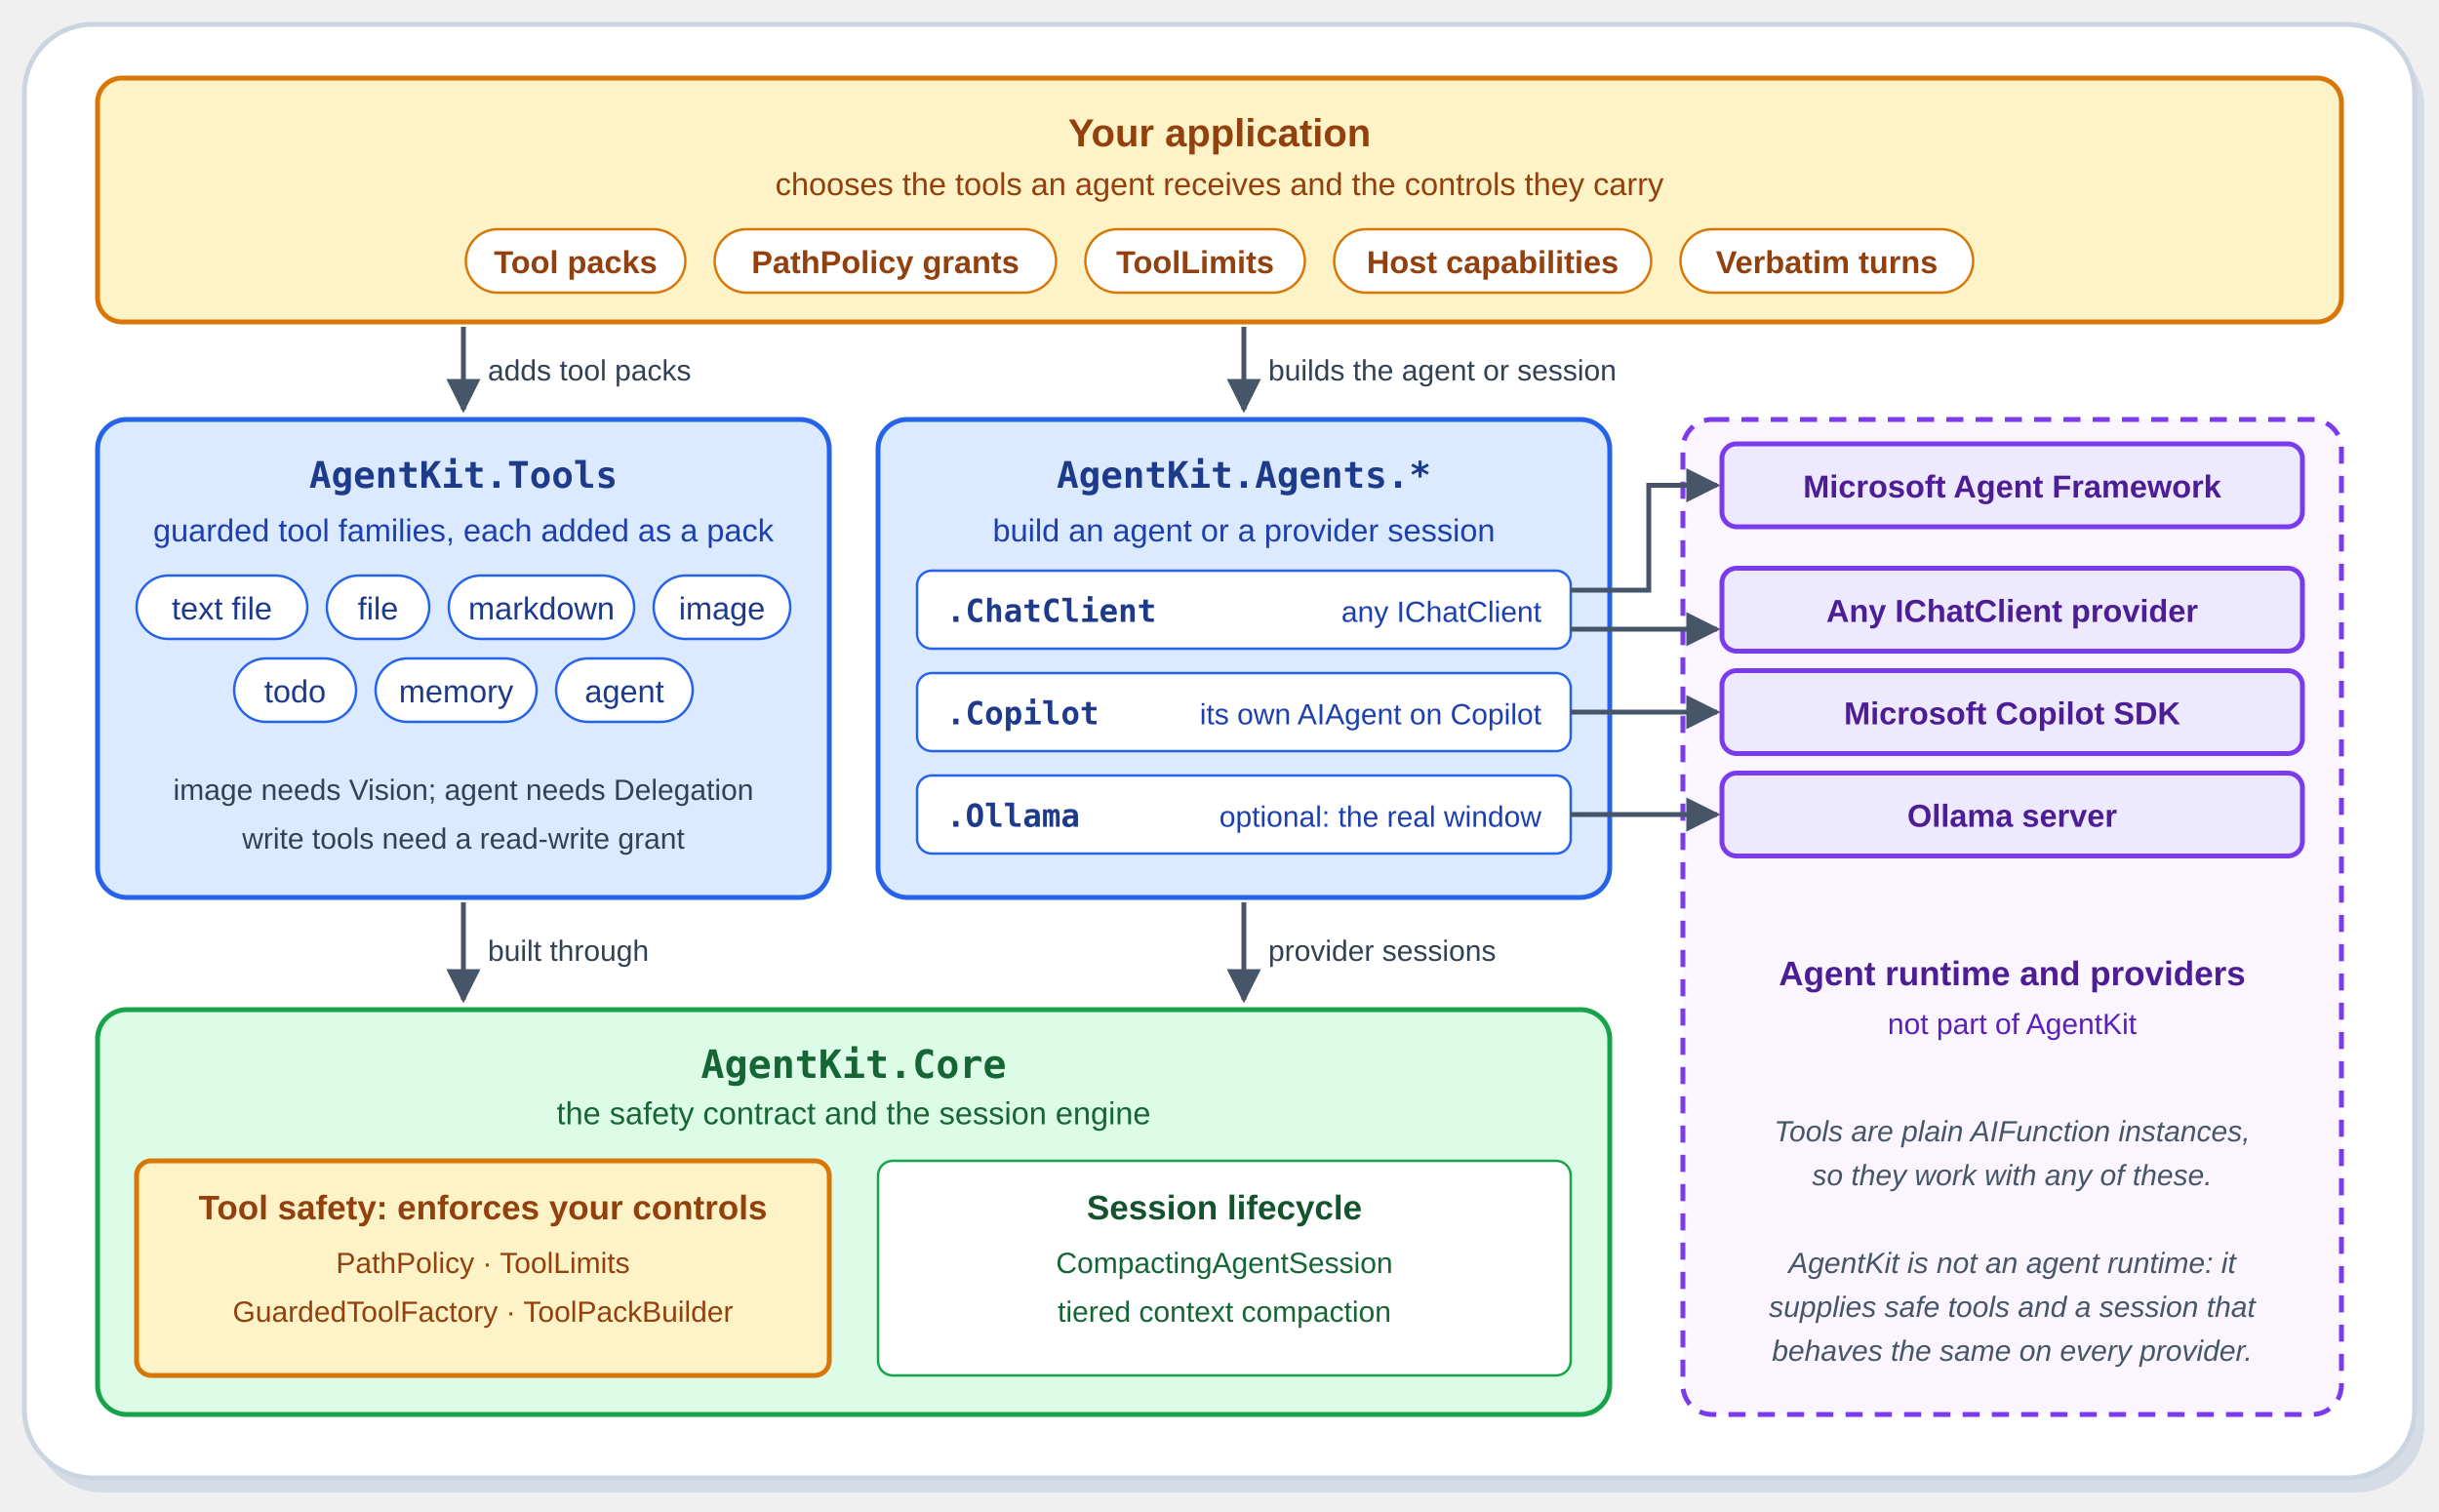
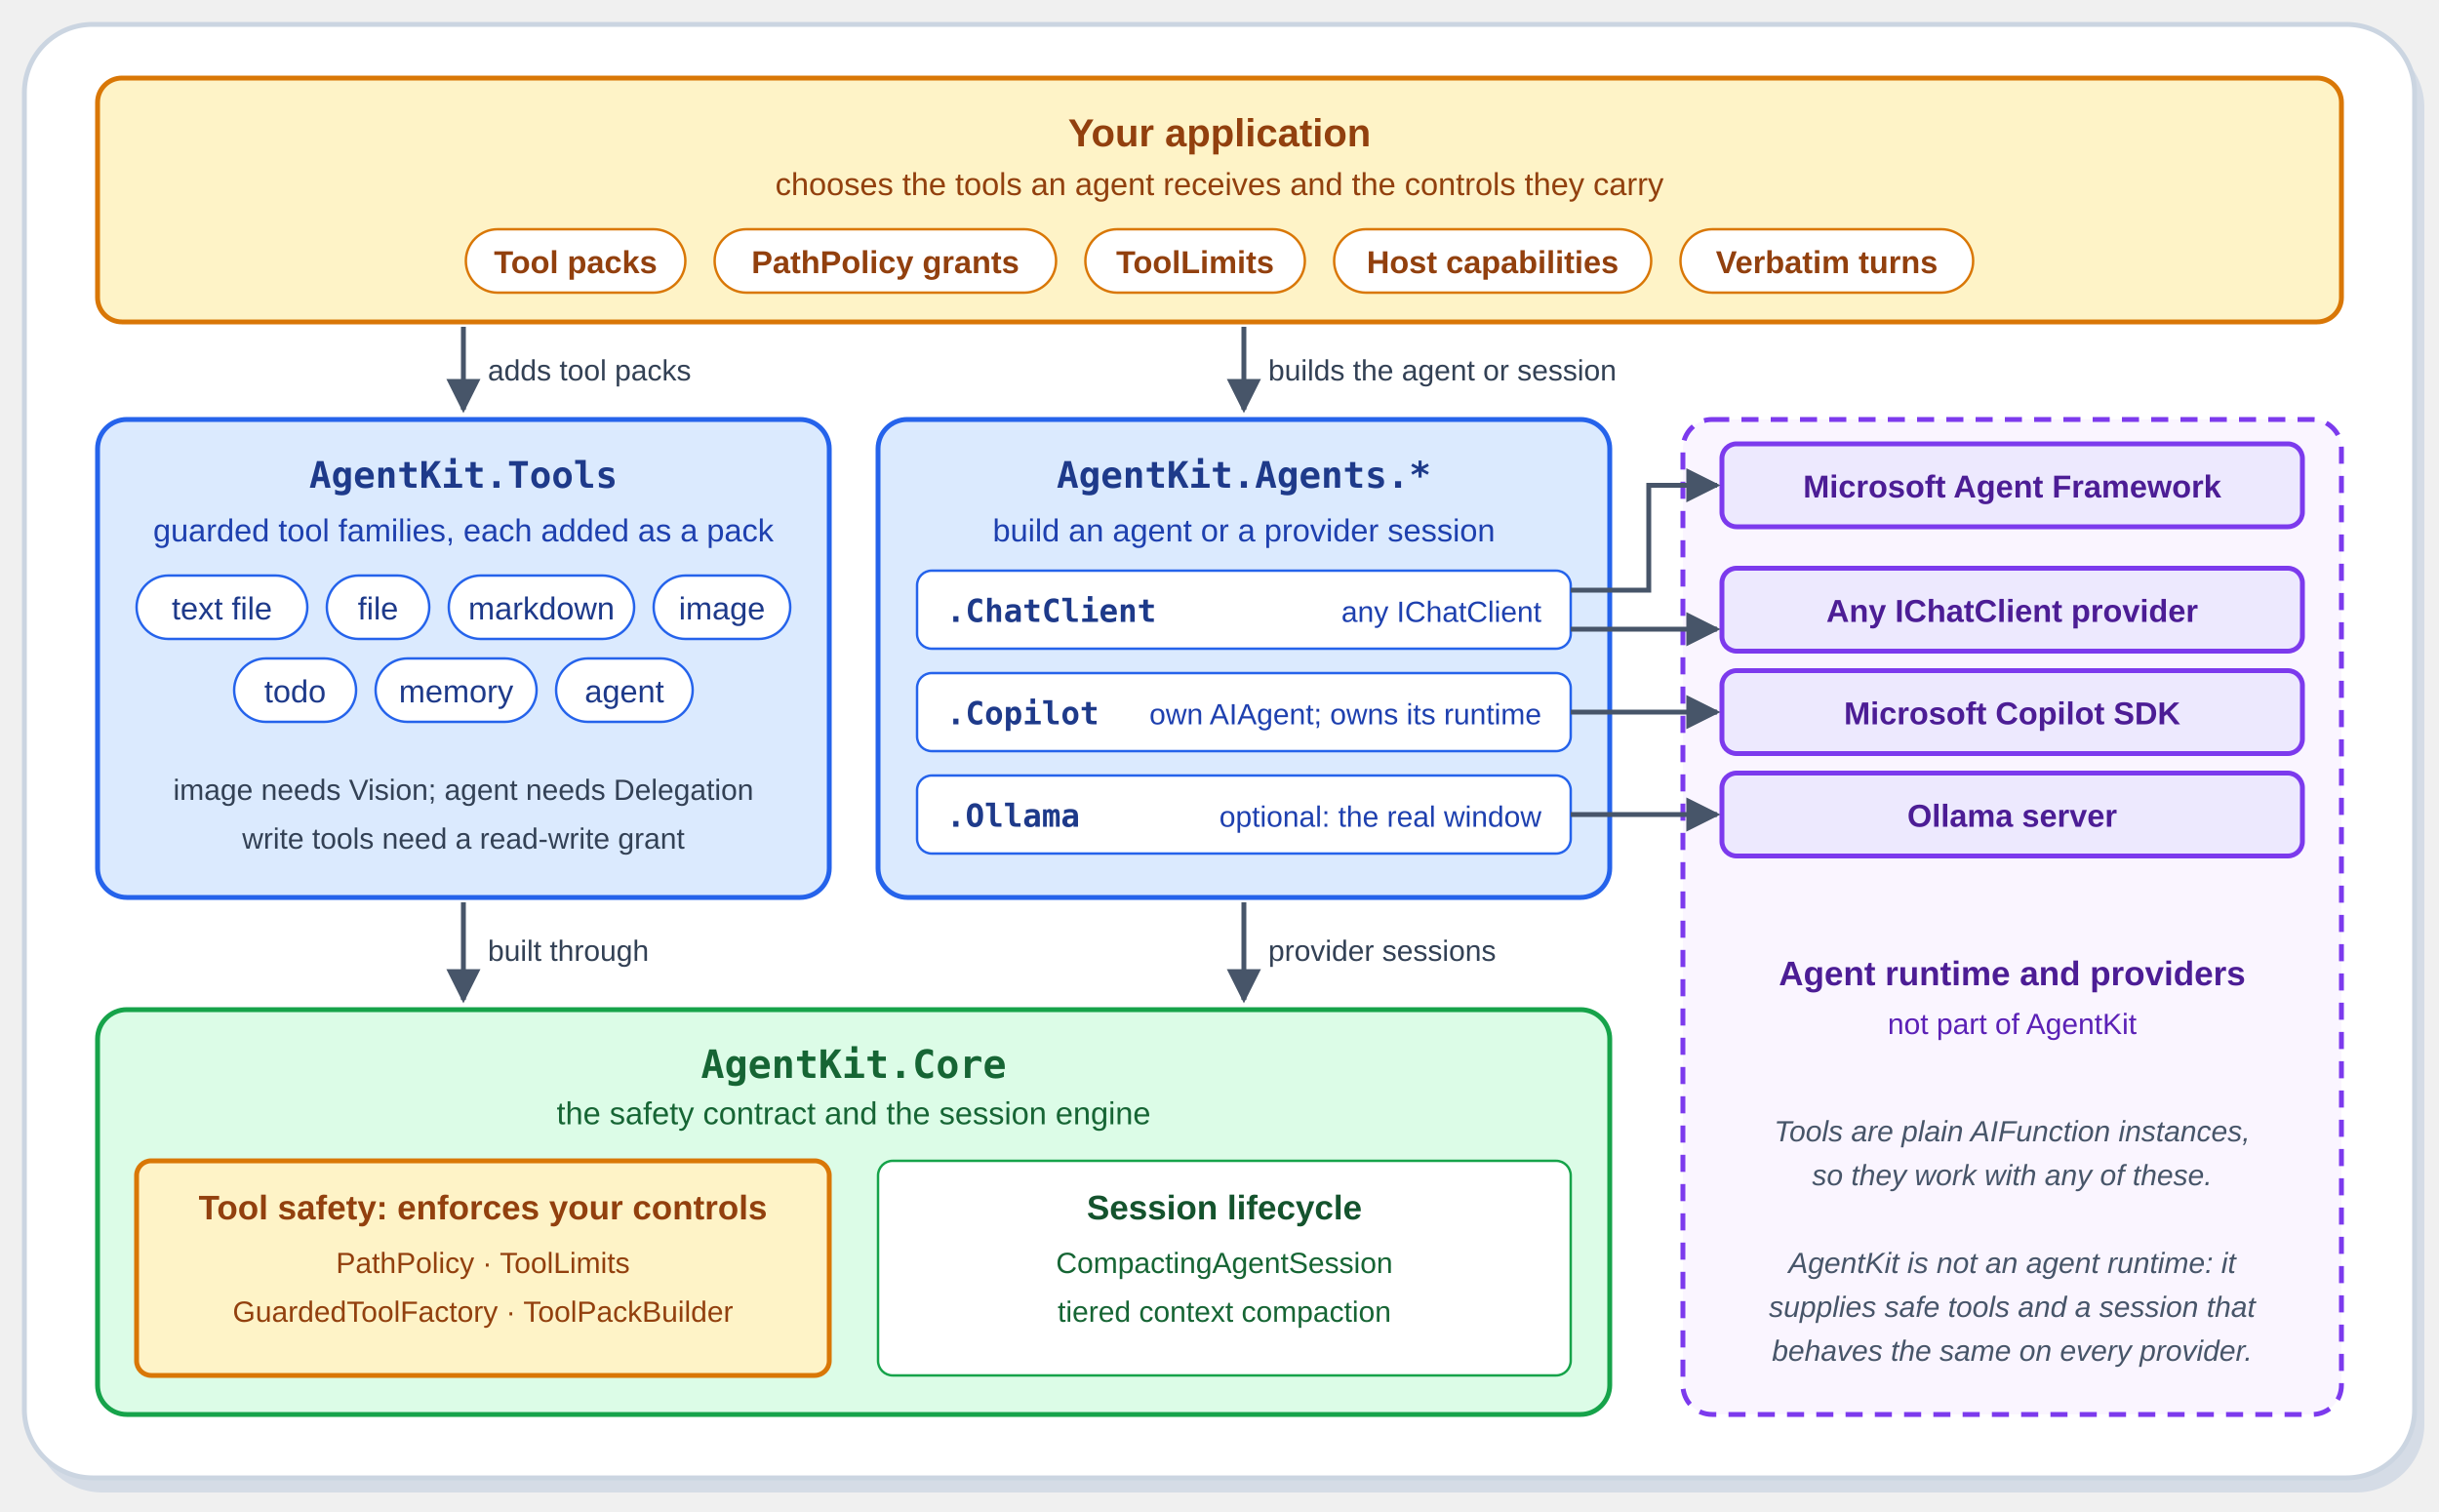
<svg xmlns="http://www.w3.org/2000/svg" width="1000" height="620" viewBox="0 0 1000 620" font-family="Segoe UI, Arial, sans-serif">
  <defs>
    <marker id="a" viewBox="0 0 10 10" refX="9" refY="5" markerWidth="7" markerHeight="7" orient="auto-start-reverse">
      <path d="M0,0 L10,5 L0,10 z" fill="#475569" />
    </marker>
  </defs>
  <rect x="14" y="16" width="980" height="596" rx="28" fill="#d5dce6" />
  <rect x="10" y="10" width="980" height="596" rx="28" fill="#ffffff" stroke="#cbd5e1" stroke-width="2" />
  <g transform="translate(40,32)">
    <rect x="0" y="0" width="920" height="100" rx="10" fill="#fef3c7" stroke="#d97706" stroke-width="2" />
    <text x="460" y="28" font-size="16" font-weight="600" fill="#92400e" text-anchor="middle">Your application</text>
    <text x="460" y="48" font-size="13" fill="#92400e" text-anchor="middle">chooses the tools an agent receives and the controls they carry</text>
    <g font-size="13" font-weight="600" fill="#92400e" text-anchor="middle">
      <rect x="151" y="62" width="90" height="26" rx="13" fill="#ffffff" stroke="#d97706" />
      <text x="196" y="80">Tool packs</text>
      <rect x="253" y="62" width="140" height="26" rx="13" fill="#ffffff" stroke="#d97706" />
      <text x="323" y="80">PathPolicy grants</text>
      <rect x="405" y="62" width="90" height="26" rx="13" fill="#ffffff" stroke="#d97706" />
      <text x="450" y="80">ToolLimits</text>
      <rect x="507" y="62" width="130" height="26" rx="13" fill="#ffffff" stroke="#d97706" />
      <text x="572" y="80">Host capabilities</text>
      <rect x="649" y="62" width="120" height="26" rx="13" fill="#ffffff" stroke="#d97706" />
      <text x="709" y="80">Verbatim turns</text>
    </g>
    <line x1="150" y1="102" x2="150" y2="136" stroke="#475569" stroke-width="2" marker-end="url(#a)" />
    <text x="160" y="124" font-size="12" fill="#334155">adds tool packs</text>
    <line x1="470" y1="102" x2="470" y2="136" stroke="#475569" stroke-width="2" marker-end="url(#a)" />
    <text x="480" y="124" font-size="12" fill="#334155">builds the agent or session</text>
    <rect x="0" y="140" width="300" height="196" rx="12" fill="#dbeafe" stroke="#2563eb" stroke-width="2" />
    <text x="150" y="168" font-size="15" font-family="Consolas, monospace" font-weight="600" fill="#1e3a8a" text-anchor="middle">AgentKit.Tools</text>
    <text x="150" y="190" font-size="13" fill="#1e40af" text-anchor="middle">guarded tool families, each added as a pack</text>
    <g font-size="13" fill="#1e3a8a" text-anchor="middle">
      <rect x="16" y="204" width="70" height="26" rx="13" fill="#ffffff" stroke="#2563eb" />
      <text x="51" y="222">text file</text>
      <rect x="94" y="204" width="42" height="26" rx="13" fill="#ffffff" stroke="#2563eb" />
      <text x="115" y="222">file</text>
      <rect x="144" y="204" width="76" height="26" rx="13" fill="#ffffff" stroke="#2563eb" />
      <text x="182" y="222">markdown</text>
      <rect x="228" y="204" width="56" height="26" rx="13" fill="#ffffff" stroke="#2563eb" />
      <text x="256" y="222">image</text>
      <rect x="56" y="238" width="50" height="26" rx="13" fill="#ffffff" stroke="#2563eb" />
      <text x="81" y="256">todo</text>
      <rect x="114" y="238" width="66" height="26" rx="13" fill="#ffffff" stroke="#2563eb" />
      <text x="147" y="256">memory</text>
      <rect x="188" y="238" width="56" height="26" rx="13" fill="#ffffff" stroke="#2563eb" />
      <text x="216" y="256">agent</text>
    </g>
    <text x="150" y="296" font-size="12" fill="#334155" text-anchor="middle">image needs Vision; agent needs Delegation</text>
    <text x="150" y="316" font-size="12" fill="#334155" text-anchor="middle">write tools need a read-write grant</text>
    <rect x="320" y="140" width="300" height="196" rx="12" fill="#dbeafe" stroke="#2563eb" stroke-width="2" />
    <text x="470" y="168" font-size="15" font-family="Consolas, monospace" font-weight="600" fill="#1e3a8a" text-anchor="middle">AgentKit.Agents.*</text>
    <text x="470" y="190" font-size="13" fill="#1e40af" text-anchor="middle">build an agent or a provider session</text>
    <rect x="336" y="202" width="268" height="32" rx="6" fill="#ffffff" stroke="#2563eb" />
    <text x="348" y="223" font-size="13" font-family="Consolas, monospace" font-weight="600" fill="#1e3a8a">.ChatClient</text>
    <text x="592" y="223" font-size="12" fill="#1e40af" text-anchor="end">any IChatClient</text>
    <rect x="336" y="244" width="268" height="32" rx="6" fill="#ffffff" stroke="#2563eb" />
    <text x="348" y="265" font-size="13" font-family="Consolas, monospace" font-weight="600" fill="#1e3a8a">.Copilot</text>
-     <text x="592" y="265" font-size="12" fill="#1e40af" text-anchor="end">its own AIAgent on Copilot</text>
+     <text x="592" y="265" font-size="12" fill="#1e40af" text-anchor="end">own AIAgent; owns its runtime</text>
    <rect x="336" y="286" width="268" height="32" rx="6" fill="#ffffff" stroke="#2563eb" />
    <text x="348" y="307" font-size="13" font-family="Consolas, monospace" font-weight="600" fill="#1e3a8a">.Ollama</text>
    <text x="592" y="307" font-size="12" fill="#1e40af" text-anchor="end">optional: the real window</text>
    <line x1="150" y1="338" x2="150" y2="378" stroke="#475569" stroke-width="2" marker-end="url(#a)" />
    <text x="160" y="362" font-size="12" fill="#334155">built through</text>
    <line x1="470" y1="338" x2="470" y2="378" stroke="#475569" stroke-width="2" marker-end="url(#a)" />
    <text x="480" y="362" font-size="12" fill="#334155">provider sessions</text>
    <rect x="0" y="382" width="620" height="166" rx="12" fill="#dcfce7" stroke="#16a34a" stroke-width="2" />
    <text x="310" y="410" font-size="16" font-family="Consolas, monospace" font-weight="600" fill="#166534" text-anchor="middle">AgentKit.Core</text>
    <text x="310" y="429" font-size="13" fill="#166534" text-anchor="middle">the safety contract and the session engine</text>
    <rect x="16" y="444" width="284" height="88" rx="6" fill="#fef3c7" stroke="#d97706" stroke-width="2" />
    <text x="158" y="468" font-size="14" font-weight="600" fill="#92400e" text-anchor="middle">Tool safety: enforces your controls</text>
    <text x="158" y="490" font-size="12" fill="#92400e" text-anchor="middle">PathPolicy · ToolLimits</text>
    <text x="158" y="510" font-size="12" fill="#92400e" text-anchor="middle">GuardedToolFactory · ToolPackBuilder</text>
    <rect x="320" y="444" width="284" height="88" rx="6" fill="#ffffff" stroke="#16a34a" />
    <text x="462" y="468" font-size="14" font-weight="600" fill="#14532d" text-anchor="middle">Session lifecycle</text>
    <text x="462" y="490" font-size="12" fill="#166534" text-anchor="middle">CompactingAgentSession</text>
    <text x="462" y="510" font-size="12" fill="#166534" text-anchor="middle">tiered context compaction</text>
    <rect x="650" y="140" width="270" height="408" rx="12" fill="#faf5ff" stroke="#7c3aed" stroke-width="2" stroke-dasharray="7 5" />
    <g font-size="13" font-weight="600" fill="#4c1d95" text-anchor="middle">
      <rect x="666" y="150" width="238" height="34" rx="6" fill="#ede9fe" stroke="#7c3aed" stroke-width="2" />
      <text x="785" y="172">Microsoft Agent Framework</text>
      <rect x="666" y="201" width="238" height="34" rx="6" fill="#ede9fe" stroke="#7c3aed" stroke-width="2" />
      <text x="785" y="223">Any IChatClient provider</text>
      <rect x="666" y="243" width="238" height="34" rx="6" fill="#ede9fe" stroke="#7c3aed" stroke-width="2" />
      <text x="785" y="265">Microsoft Copilot SDK</text>
      <rect x="666" y="285" width="238" height="34" rx="6" fill="#ede9fe" stroke="#7c3aed" stroke-width="2" />
      <text x="785" y="307">Ollama server</text>
    </g>
    <text x="785" y="372" font-size="14" font-weight="600" fill="#4c1d95" text-anchor="middle">Agent runtime and providers</text>
    <text x="785" y="392" font-size="12" fill="#5b21b6" text-anchor="middle">not part of AgentKit</text>
    <g font-size="12" font-style="italic" fill="#475569" text-anchor="middle">
      <text x="785" y="436">Tools are plain AIFunction instances,</text>
      <text x="785" y="454">so they work with any of these.</text>
      <text x="785" y="490">AgentKit is not an agent runtime: it</text>
      <text x="785" y="508">supplies safe tools and a session that</text>
      <text x="785" y="526">behaves the same on every provider.</text>
    </g>
    <path d="M604,210 H636 V167 H664" fill="none" stroke="#475569" stroke-width="2" marker-end="url(#a)" />
    <line x1="604" y1="226" x2="664" y2="226" stroke="#475569" stroke-width="2" marker-end="url(#a)" />
    <line x1="604" y1="260" x2="664" y2="260" stroke="#475569" stroke-width="2" marker-end="url(#a)" />
    <line x1="604" y1="302" x2="664" y2="302" stroke="#475569" stroke-width="2" marker-end="url(#a)" />
  </g>
</svg>
